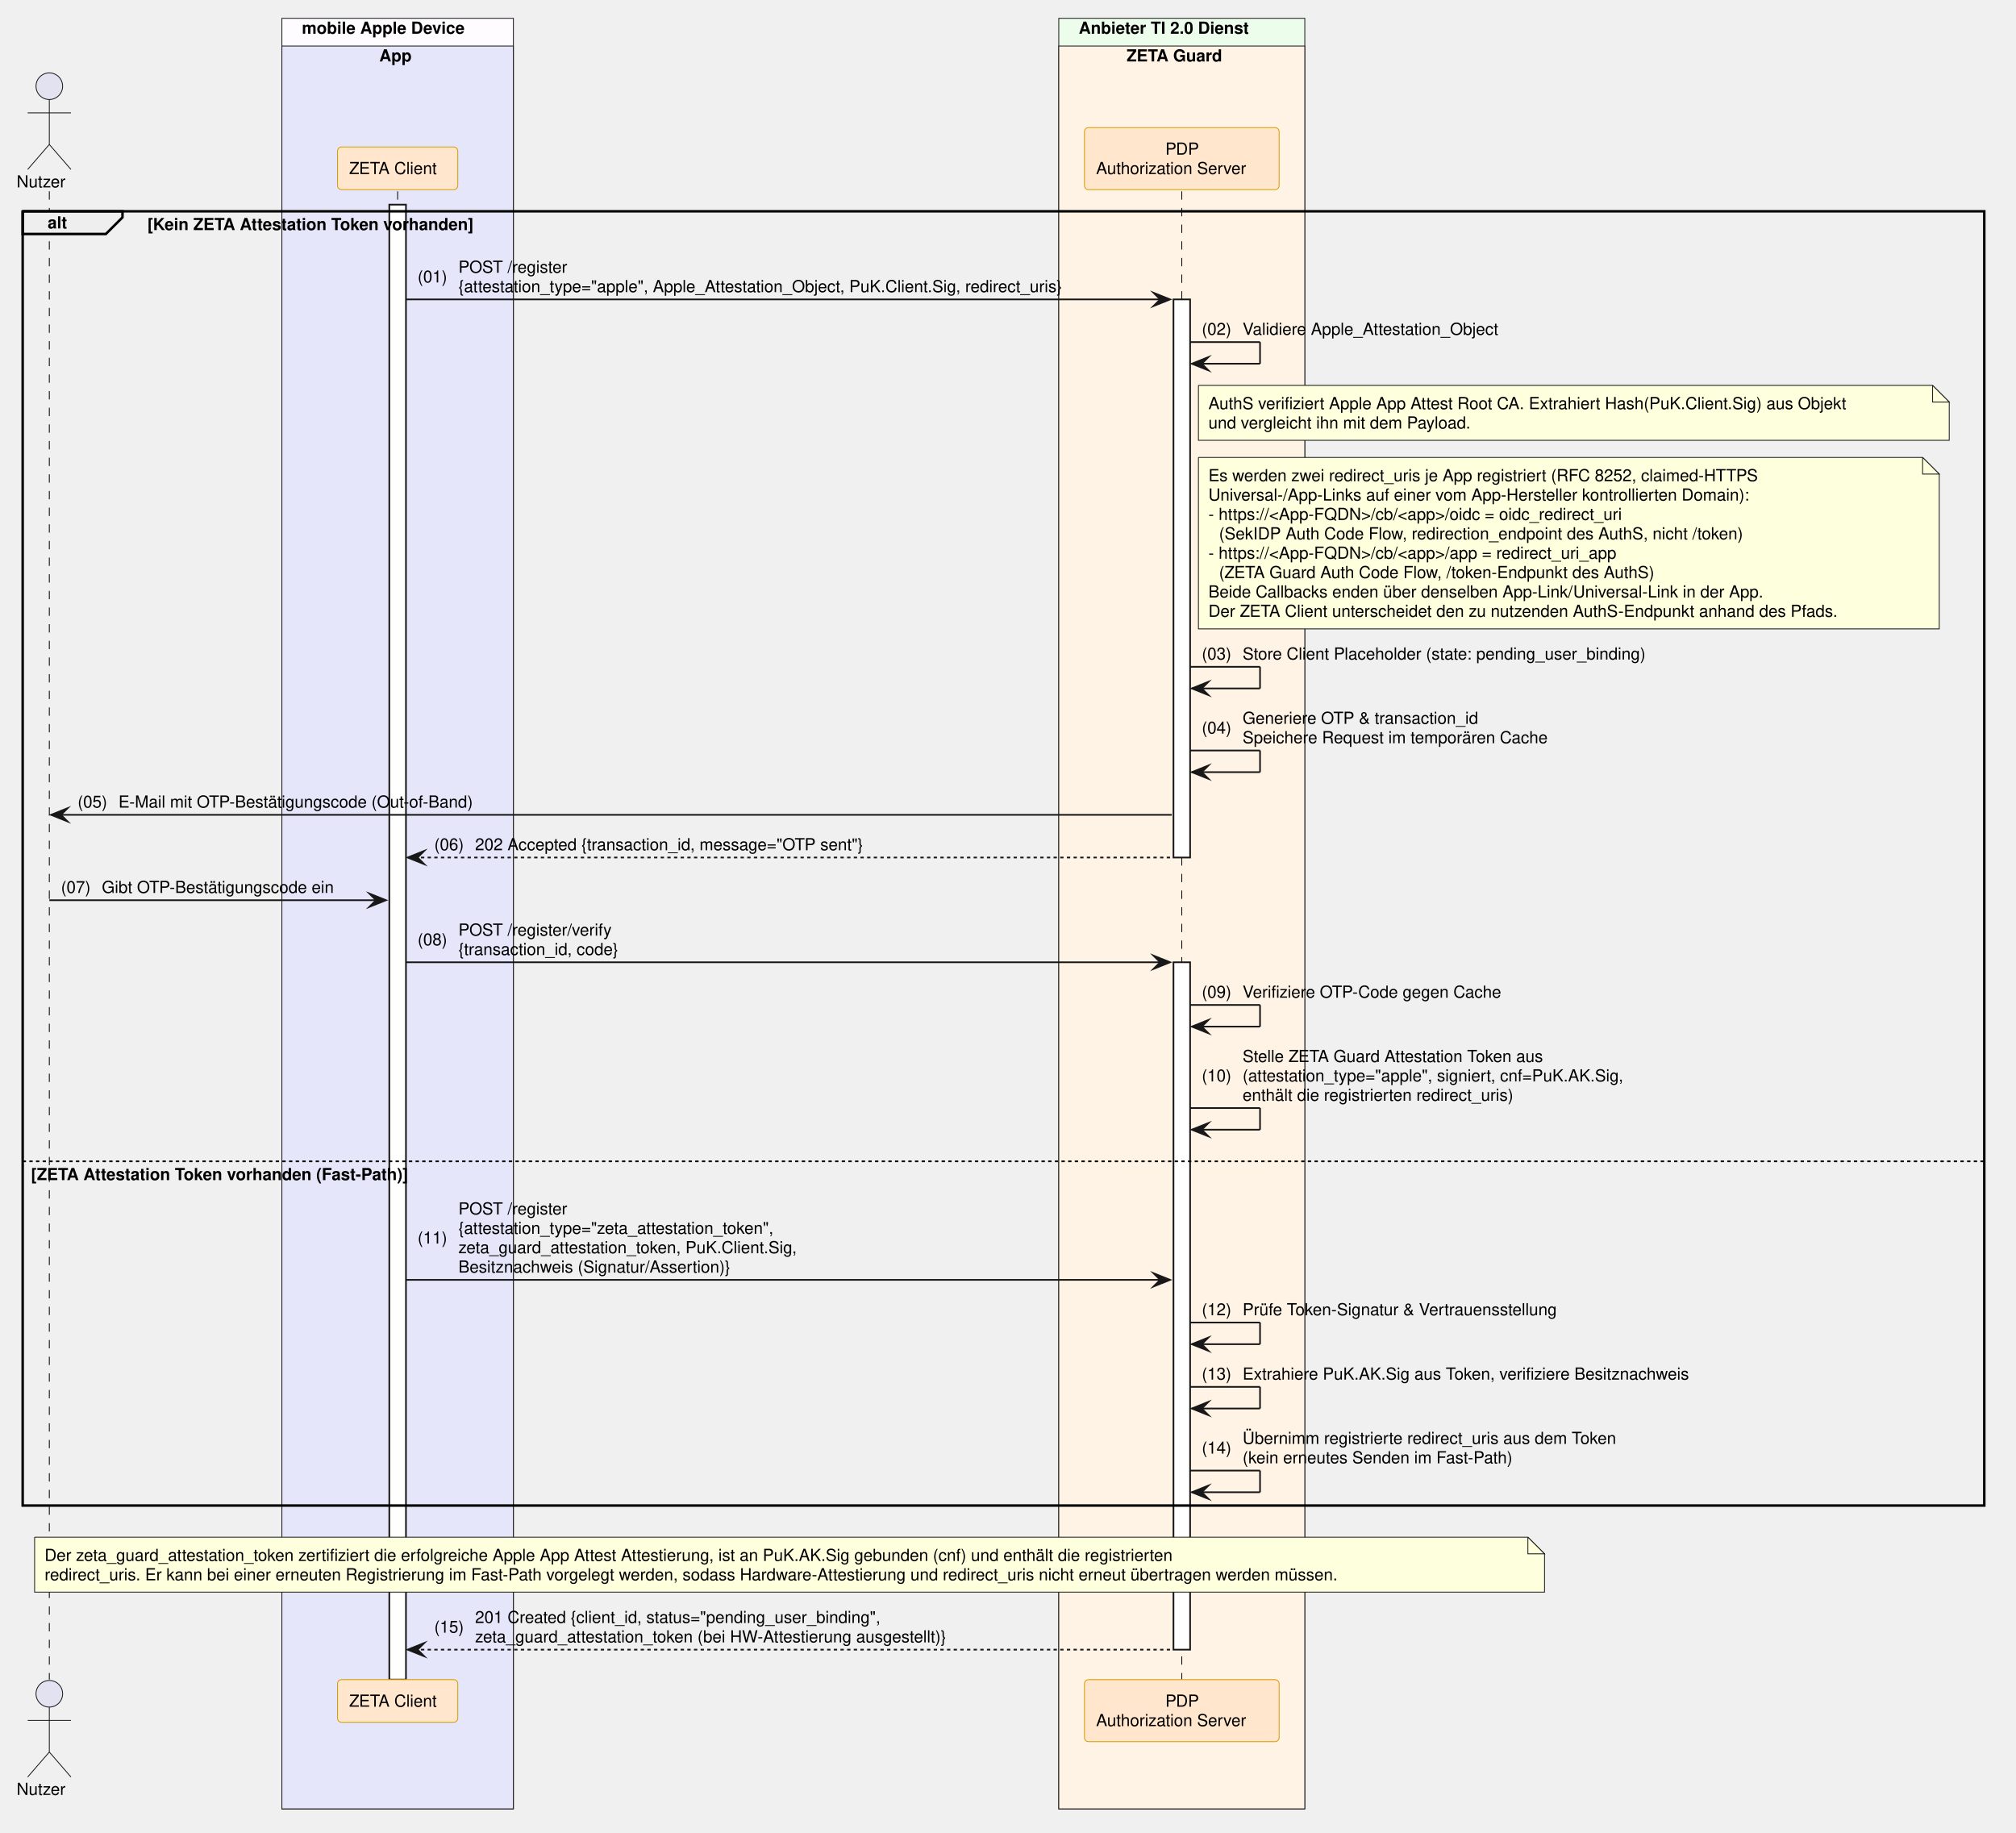
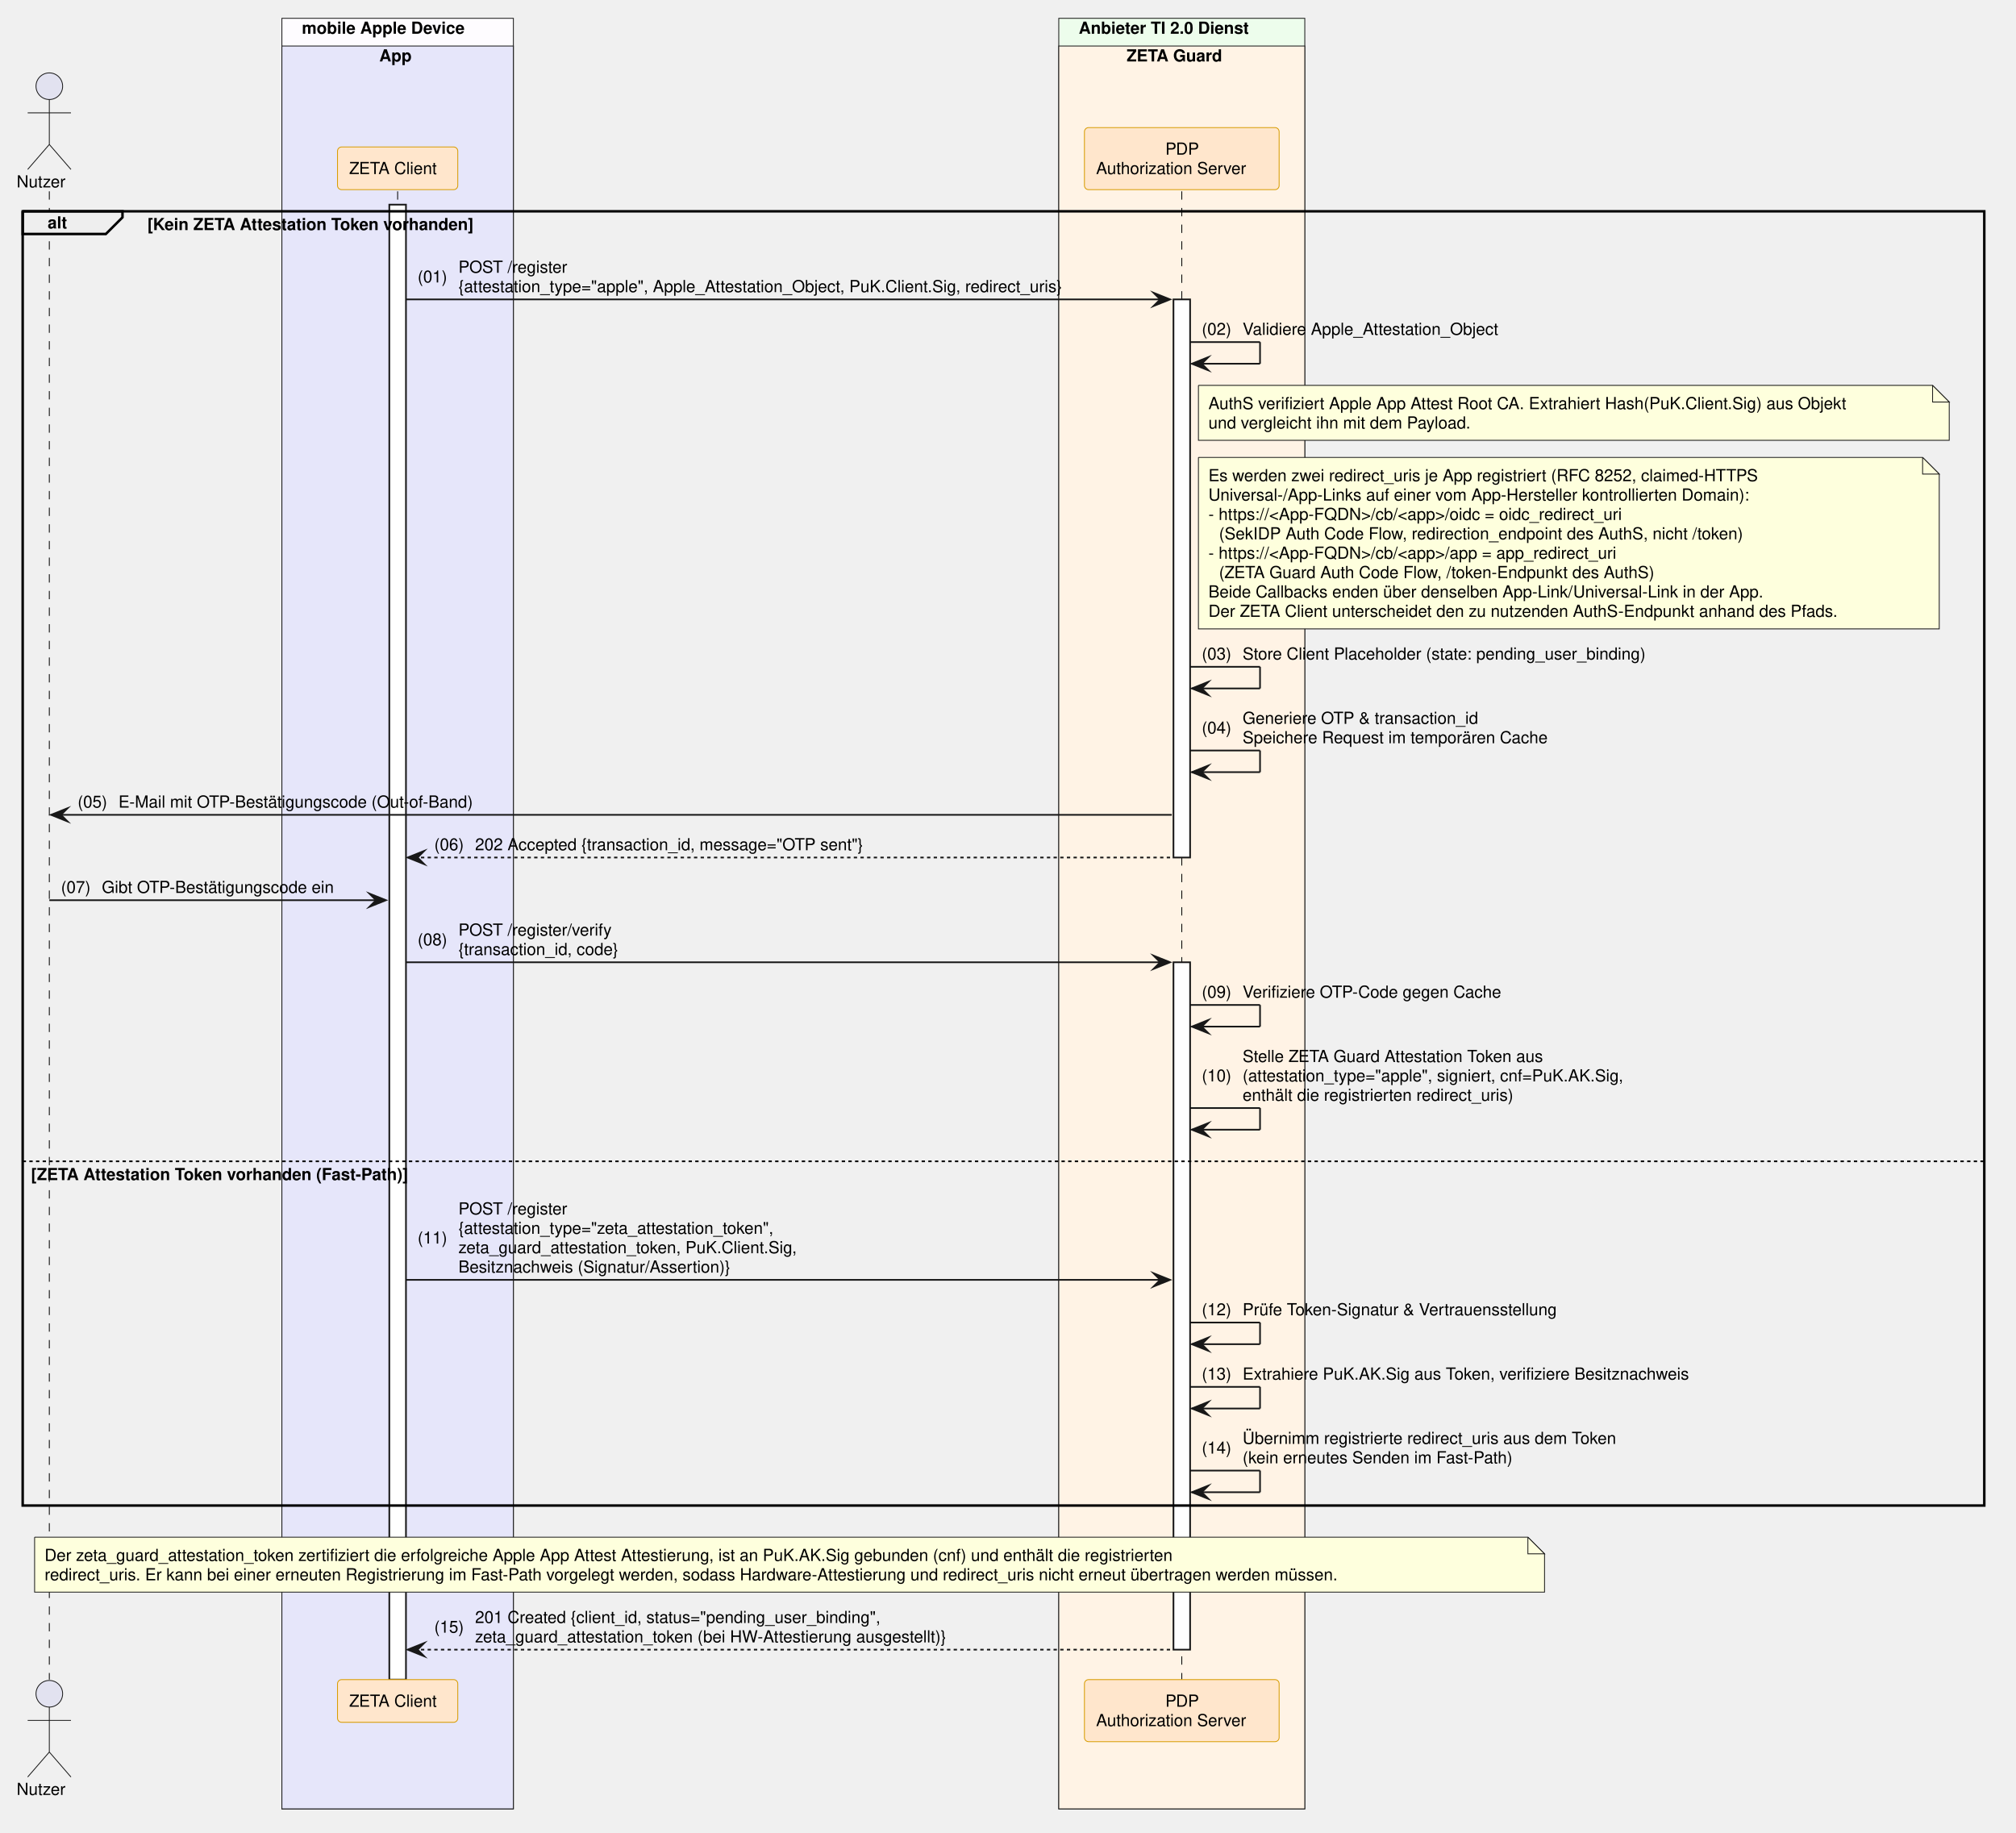
<svg xmlns="http://www.w3.org/2000/svg" contentStyleType="text/css" data-diagram-type="SEQUENCE" height="1101px" preserveAspectRatio="none" style="width:1211px;height:1101px;background:#FFFFFF;" version="1.1" viewBox="0 0 1211 1101" width="1211px" zoomAndPan="magnify">
  <defs />
  <g>
    <rect fill="#FEFCFF" height="1075.547" style="stroke:#181818;stroke-width:0.5;" width="139.054" x="169.334" y="11" />
    <text fill="#000000" font-family="Helvetica" font-size="10" font-weight="700" x="181.334" y="20.282">mobile Apple Device</text>
    <rect fill="#E6E6FA" height="1058.906" style="stroke:#181818;stroke-width:0.5;" width="139.054" x="169.334" y="27.641" />
    <text fill="#000000" font-family="Helvetica" font-size="10" font-weight="700" x="227.833" y="36.923">App</text>
    <rect fill="#EDFDEC" height="1075.547" style="stroke:#181818;stroke-width:0.5;" width="147.784" x="636.001" y="11" />
    <text fill="#000000" font-family="Helvetica" font-size="10" font-weight="700" x="648.001" y="20.282">Anbieter TI 2.0 Dienst</text>
    <rect fill="#FFF3E5" height="1058.906" style="stroke:#181818;stroke-width:0.5;" width="147.784" x="636.001" y="27.641" />
    <text fill="#000000" font-family="Helvetica" font-size="10" font-weight="700" x="676.749" y="36.923">ZETA Guard</text>
    <g>
      <rect fill="#000000" fill-opacity="0" height="893.984" width="8" x="26.126" y="114.922" />
      <line style="stroke:#000000;stroke-width:0.5;stroke-dasharray:5,5;" x1="29.626" x2="29.626" y1="114.922" y2="1008.906" />
    </g>
    <g>
      <rect fill="#000000" fill-opacity="0" height="893.984" width="8" x="235.361" y="114.922" />
      <line style="stroke:#000000;stroke-width:0.5;stroke-dasharray:5,5;" x1="238.861" x2="238.861" y1="114.922" y2="1008.906" />
    </g>
    <g>
      <rect fill="#FFFFFF" height="885.984" style="stroke:#181818;stroke-width:1;" width="10" x="233.861" y="122.922" />
    </g>
    <g>
      <rect fill="#000000" fill-opacity="0" height="893.984" width="8" x="706.394" y="114.922" />
      <line style="stroke:#000000;stroke-width:0.5;stroke-dasharray:5,5;" x1="709.894" x2="709.894" y1="114.922" y2="1008.906" />
    </g>
    <g>
      <rect fill="#FFFFFF" height="335.25" style="stroke:#181818;stroke-width:1;" width="10" x="704.894" y="179.844" />
    </g>
    <g>
      <rect fill="#FFFFFF" height="412.891" style="stroke:#181818;stroke-width:1;" width="10" x="704.894" y="578.016" />
    </g>
    <text fill="#000000" font-family="Helvetica" font-size="10" x="10" y="112.564">Nutzer</text>
    <ellipse cx="29.626" cy="51.781" fill="#E2E2F0" rx="8" ry="8" style="stroke:#181818;stroke-width:0.5;" />
    <path d="M29.626,59.781 L29.626,86.781 M16.626,67.781 L42.626,67.781 M29.626,86.781 L16.626,101.781 M29.626,86.781 L42.626,101.781" fill="none" style="stroke:#181818;stroke-width:0.5;" />
    <rect fill="#FFE6CC" height="25.641" rx="2.5" ry="2.5" style="stroke:#D79B00;stroke-width:0.5;" width="72.247" x="202.738" y="88.281" />
    <text fill="#000000" font-family="Helvetica" font-size="10" x="209.738" y="104.564">ZETA Client</text>
    <rect fill="#FFE6CC" height="37.281" rx="2.5" ry="2.5" style="stroke:#D79B00;stroke-width:0.5;" width="116.949" x="651.419" y="76.641" />
    <text fill="#000000" font-family="Helvetica" font-size="10" x="700.013" y="92.923">PDP</text>
    <text fill="#000000" font-family="Helvetica" font-size="10" x="658.419" y="104.564">Authorization Server</text>
    <text fill="#000000" font-family="Helvetica" font-size="10" x="10" y="1078.188">Nutzer</text>
    <ellipse cx="29.626" cy="1017.406" fill="#E2E2F0" rx="8" ry="8" style="stroke:#181818;stroke-width:0.5;" />
    <path d="M29.626,1025.406 L29.626,1052.406 M16.626,1033.406 L42.626,1033.406 M29.626,1052.406 L16.626,1067.406 M29.626,1052.406 L42.626,1067.406" fill="none" style="stroke:#181818;stroke-width:0.5;" />
    <rect fill="#FFE6CC" height="25.641" rx="2.5" ry="2.5" style="stroke:#D79B00;stroke-width:0.5;" width="72.247" x="202.738" y="1008.906" />
    <text fill="#000000" font-family="Helvetica" font-size="10" x="209.738" y="1025.188">ZETA Client</text>
    <rect fill="#FFE6CC" height="37.281" rx="2.5" ry="2.5" style="stroke:#D79B00;stroke-width:0.5;" width="116.949" x="651.419" y="1008.906" />
    <text fill="#000000" font-family="Helvetica" font-size="10" x="700.013" y="1025.188">PDP</text>
    <text fill="#000000" font-family="Helvetica" font-size="10" x="658.419" y="1036.829">Authorization Server</text>
    <path d="M13.626,126.922 L73.582,126.922 L73.582,130.562 L63.582,140.562 L13.626,140.562 L13.626,126.922" fill="#EEEEEE" style="stroke:#000000;stroke-width:1.5;" />
    <rect fill="none" height="777.422" style="stroke:#000000;stroke-width:1.5;" width="1178.326" x="13.626" y="126.922" />
    <text fill="#000000" font-family="Helvetica" font-size="10" font-weight="700" x="28.626" y="137.204">alt</text>
    <text fill="#000000" font-family="Helvetica" font-size="10" font-weight="700" x="88.582" y="138.204">[Kein ZETA Attestation Token vorhanden]</text>
    <line style="stroke:#000000;stroke-width:1;stroke-dasharray:2,2;" x1="13.626" x2="1191.952" y1="697.578" y2="697.578" />
    <text fill="#000000" font-family="Helvetica" font-size="10" font-weight="700" x="18.626" y="708.86">[ZETA Attestation Token vorhanden (Fast-Path)]</text>
    <polygon fill="#181818" points="692.894,175.844,702.894,179.844,692.894,183.844,696.894,179.844" style="stroke:#181818;stroke-width:1;stroke-linejoin:miter;stroke-miterlimit:10;" />
    <line style="stroke:#181818;stroke-width:1;" x1="243.861" x2="698.894" y1="179.844" y2="179.844" />
    <text fill="#000000" font-family="Helvetica" font-size="10" x="250.861" y="169.665">(01)</text>
    <text fill="#000000" font-family="Helvetica" font-size="10" x="275.389" y="163.845">POST /register</text>
    <text fill="#000000" font-family="Helvetica" font-size="10" x="275.389" y="175.485">{attestation_type="apple", Apple_Attestation_Object, PuK.Client.Sig, redirect_uris}</text>
    <line style="stroke:#181818;stroke-width:1;" x1="714.894" x2="756.894" y1="205.484" y2="205.484" />
    <line style="stroke:#181818;stroke-width:1;" x1="756.894" x2="756.894" y1="205.484" y2="218.484" />
    <line style="stroke:#181818;stroke-width:1;" x1="715.894" x2="756.894" y1="218.484" y2="218.484" />
    <polygon fill="#181818" points="725.894,214.484,715.894,218.484,725.894,222.484,721.894,218.484" style="stroke:#181818;stroke-width:1;stroke-linejoin:miter;stroke-miterlimit:10;" />
    <text fill="#000000" font-family="Helvetica" font-size="10" x="721.894" y="201.126">(02)</text>
    <text fill="#000000" font-family="Helvetica" font-size="10" x="746.421" y="201.126">Validiere Apple_Attestation_Object</text>
    <path d="M719.894,231.484 L719.894,264.484 L1170.894,264.484 L1170.894,241.484 L1160.894,231.484 L719.894,231.484" fill="#FEFFDD" style="stroke:#181818;stroke-width:0.5;" />
    <path d="M1160.894,231.484 L1160.894,241.484 L1170.894,241.484 L1160.894,231.484" fill="#FEFFDD" style="stroke:#181818;stroke-width:0.5;" />
    <text fill="#000000" font-family="Helvetica" font-size="10" x="725.894" y="245.767">AuthS verifiziert Apple App Attest Root CA. Extrahiert Hash(PuK.Client.Sig) aus Objekt</text>
    <text fill="#000000" font-family="Helvetica" font-size="10" x="725.894" y="257.407">und vergleicht ihn mit dem Payload.</text>
    <path d="M719.894,274.766 L719.894,377.766 L1164.894,377.766 L1164.894,284.766 L1154.894,274.766 L719.894,274.766" fill="#FEFFDD" style="stroke:#181818;stroke-width:0.5;" />
    <path d="M1154.894,274.766 L1154.894,284.766 L1164.894,284.766 L1154.894,274.766" fill="#FEFFDD" style="stroke:#181818;stroke-width:0.5;" />
    <text fill="#000000" font-family="Helvetica" font-size="10" x="725.894" y="289.048">Es werden zwei redirect_uris je App registriert (RFC 8252, claimed-HTTPS</text>
    <text fill="#000000" font-family="Helvetica" font-size="10" x="725.894" y="300.688">Universal-/App-Links auf einer vom App-Hersteller kontrollierten Domain):</text>
    <text fill="#000000" font-family="Helvetica" font-size="10" x="725.894" y="312.329">- https://&lt;App-FQDN&gt;/cb/&lt;app&gt;/oidc = oidc_redirect_uri</text>
    <text fill="#000000" font-family="Helvetica" font-size="10" x="732.251" y="323.97">(SekIDP Auth Code Flow, redirection_endpoint des AuthS, nicht /token)</text>
-     <text fill="#000000" font-family="Helvetica" font-size="10" x="725.894" y="335.61">- https://&lt;App-FQDN&gt;/cb/&lt;app&gt;/app = redirect_uri_app</text>
+     <text fill="#000000" font-family="Helvetica" font-size="10" x="725.894" y="335.61">- https://&lt;App-FQDN&gt;/cb/&lt;app&gt;/app = app_redirect_uri</text>
    <text fill="#000000" font-family="Helvetica" font-size="10" x="732.251" y="347.251">(ZETA Guard Auth Code Flow, /token-Endpunkt des AuthS)</text>
    <text fill="#000000" font-family="Helvetica" font-size="10" x="725.894" y="358.892">Beide Callbacks enden über denselben App-Link/Universal-Link in der App.</text>
    <text fill="#000000" font-family="Helvetica" font-size="10" x="725.894" y="370.532">Der ZETA Client unterscheidet den zu nutzenden AuthS-Endpunkt anhand des Pfads.</text>
    <line style="stroke:#181818;stroke-width:1;" x1="714.894" x2="756.894" y1="400.531" y2="400.531" />
    <line style="stroke:#181818;stroke-width:1;" x1="756.894" x2="756.894" y1="400.531" y2="413.531" />
    <line style="stroke:#181818;stroke-width:1;" x1="715.894" x2="756.894" y1="413.531" y2="413.531" />
    <polygon fill="#181818" points="725.894,409.531,715.894,413.531,725.894,417.531,721.894,413.531" style="stroke:#181818;stroke-width:1;stroke-linejoin:miter;stroke-miterlimit:10;" />
    <text fill="#000000" font-family="Helvetica" font-size="10" x="721.894" y="396.173">(03)</text>
    <text fill="#000000" font-family="Helvetica" font-size="10" x="746.421" y="396.173">Store Client Placeholder (state: pending_user_binding)</text>
    <line style="stroke:#181818;stroke-width:1;" x1="714.894" x2="756.894" y1="450.812" y2="450.812" />
    <line style="stroke:#181818;stroke-width:1;" x1="756.894" x2="756.894" y1="450.812" y2="463.812" />
    <line style="stroke:#181818;stroke-width:1;" x1="715.894" x2="756.894" y1="463.812" y2="463.812" />
    <polygon fill="#181818" points="725.894,459.812,715.894,463.812,725.894,467.812,721.894,463.812" style="stroke:#181818;stroke-width:1;stroke-linejoin:miter;stroke-miterlimit:10;" />
    <text fill="#000000" font-family="Helvetica" font-size="10" x="721.894" y="440.634">(04)</text>
    <text fill="#000000" font-family="Helvetica" font-size="10" x="746.421" y="434.813">Generiere OTP &amp; transaction_id</text>
    <text fill="#000000" font-family="Helvetica" font-size="10" x="746.421" y="446.454">Speichere Request im temporären Cache</text>
    <polygon fill="#181818" points="40.626,485.453,30.626,489.453,40.626,493.453,36.626,489.453" style="stroke:#181818;stroke-width:1;stroke-linejoin:miter;stroke-miterlimit:10;" />
    <line style="stroke:#181818;stroke-width:1;" x1="34.626" x2="703.894" y1="489.453" y2="489.453" />
    <text fill="#000000" font-family="Helvetica" font-size="10" x="46.626" y="485.095">(05)</text>
    <text fill="#000000" font-family="Helvetica" font-size="10" x="71.153" y="485.095">E-Mail mit OTP-Bestätigungscode (Out-of-Band)</text>
    <polygon fill="#181818" points="254.861,511.094,244.861,515.094,254.861,519.094,250.861,515.094" style="stroke:#181818;stroke-width:1;stroke-linejoin:miter;stroke-miterlimit:10;" />
    <line style="stroke:#181818;stroke-width:1;stroke-dasharray:2,2;" x1="248.861" x2="703.894" y1="515.094" y2="515.094" />
    <text fill="#000000" font-family="Helvetica" font-size="10" x="260.861" y="510.735">(06)</text>
    <text fill="#000000" font-family="Helvetica" font-size="10" x="285.389" y="510.735">202 Accepted {transaction_id, message="OTP sent"}</text>
    <polygon fill="#181818" points="221.861,536.734,231.861,540.734,221.861,544.734,225.861,540.734" style="stroke:#181818;stroke-width:1;stroke-linejoin:miter;stroke-miterlimit:10;" />
    <line style="stroke:#181818;stroke-width:1;" x1="29.626" x2="227.861" y1="540.734" y2="540.734" />
    <text fill="#000000" font-family="Helvetica" font-size="10" x="36.626" y="536.376">(07)</text>
    <text fill="#000000" font-family="Helvetica" font-size="10" x="61.153" y="536.376">Gibt OTP-Bestätigungscode ein</text>
    <polygon fill="#181818" points="692.894,574.016,702.894,578.016,692.894,582.016,696.894,578.016" style="stroke:#181818;stroke-width:1;stroke-linejoin:miter;stroke-miterlimit:10;" />
    <line style="stroke:#181818;stroke-width:1;" x1="243.861" x2="698.894" y1="578.016" y2="578.016" />
    <text fill="#000000" font-family="Helvetica" font-size="10" x="250.861" y="567.837">(08)</text>
    <text fill="#000000" font-family="Helvetica" font-size="10" x="275.389" y="562.017">POST /register/verify</text>
    <text fill="#000000" font-family="Helvetica" font-size="10" x="275.389" y="573.657">{transaction_id, code}</text>
    <line style="stroke:#181818;stroke-width:1;" x1="714.894" x2="756.894" y1="603.656" y2="603.656" />
    <line style="stroke:#181818;stroke-width:1;" x1="756.894" x2="756.894" y1="603.656" y2="616.656" />
    <line style="stroke:#181818;stroke-width:1;" x1="715.894" x2="756.894" y1="616.656" y2="616.656" />
    <polygon fill="#181818" points="725.894,612.656,715.894,616.656,725.894,620.656,721.894,616.656" style="stroke:#181818;stroke-width:1;stroke-linejoin:miter;stroke-miterlimit:10;" />
    <text fill="#000000" font-family="Helvetica" font-size="10" x="721.894" y="599.298">(09)</text>
    <text fill="#000000" font-family="Helvetica" font-size="10" x="746.421" y="599.298">Verifiziere OTP-Code gegen Cache</text>
    <line style="stroke:#181818;stroke-width:1;" x1="714.894" x2="756.894" y1="665.578" y2="665.578" />
    <line style="stroke:#181818;stroke-width:1;" x1="756.894" x2="756.894" y1="665.578" y2="678.578" />
    <line style="stroke:#181818;stroke-width:1;" x1="715.894" x2="756.894" y1="678.578" y2="678.578" />
    <polygon fill="#181818" points="725.894,674.578,715.894,678.578,725.894,682.578,721.894,678.578" style="stroke:#181818;stroke-width:1;stroke-linejoin:miter;stroke-miterlimit:10;" />
    <text fill="#000000" font-family="Helvetica" font-size="10" x="721.894" y="649.579">(10)</text>
    <text fill="#000000" font-family="Helvetica" font-size="10" x="746.421" y="637.938">Stelle ZETA Guard Attestation Token aus</text>
    <text fill="#000000" font-family="Helvetica" font-size="10" x="746.421" y="649.579">(attestation_type="apple", signiert, cnf=PuK.AK.Sig,</text>
    <text fill="#000000" font-family="Helvetica" font-size="10" x="746.421" y="661.22">enthält die registrierten redirect_uris)</text>
    <polygon fill="#181818" points="692.894,764.781,702.894,768.781,692.894,772.781,696.894,768.781" style="stroke:#181818;stroke-width:1;stroke-linejoin:miter;stroke-miterlimit:10;" />
    <line style="stroke:#181818;stroke-width:1;" x1="243.861" x2="698.894" y1="768.781" y2="768.781" />
    <text fill="#000000" font-family="Helvetica" font-size="10" x="250.861" y="746.962">(11)</text>
    <text fill="#000000" font-family="Helvetica" font-size="10" x="275.389" y="729.501">POST /register</text>
    <text fill="#000000" font-family="Helvetica" font-size="10" x="275.389" y="741.142">{attestation_type="zeta_attestation_token",</text>
    <text fill="#000000" font-family="Helvetica" font-size="10" x="275.389" y="752.782">zeta_guard_attestation_token, PuK.Client.Sig,</text>
    <text fill="#000000" font-family="Helvetica" font-size="10" x="275.389" y="764.423">Besitznachweis (Signatur/Assertion)}</text>
    <line style="stroke:#181818;stroke-width:1;" x1="714.894" x2="756.894" y1="794.422" y2="794.422" />
    <line style="stroke:#181818;stroke-width:1;" x1="756.894" x2="756.894" y1="794.422" y2="807.422" />
    <line style="stroke:#181818;stroke-width:1;" x1="715.894" x2="756.894" y1="807.422" y2="807.422" />
    <polygon fill="#181818" points="725.894,803.422,715.894,807.422,725.894,811.422,721.894,807.422" style="stroke:#181818;stroke-width:1;stroke-linejoin:miter;stroke-miterlimit:10;" />
    <text fill="#000000" font-family="Helvetica" font-size="10" x="721.894" y="790.063">(12)</text>
    <text fill="#000000" font-family="Helvetica" font-size="10" x="746.421" y="790.063">Prüfe Token-Signatur &amp; Vertrauensstellung</text>
    <line style="stroke:#181818;stroke-width:1;" x1="714.894" x2="756.894" y1="833.062" y2="833.062" />
    <line style="stroke:#181818;stroke-width:1;" x1="756.894" x2="756.894" y1="833.062" y2="846.062" />
    <line style="stroke:#181818;stroke-width:1;" x1="715.894" x2="756.894" y1="846.062" y2="846.062" />
    <polygon fill="#181818" points="725.894,842.062,715.894,846.062,725.894,850.062,721.894,846.062" style="stroke:#181818;stroke-width:1;stroke-linejoin:miter;stroke-miterlimit:10;" />
    <text fill="#000000" font-family="Helvetica" font-size="10" x="721.894" y="828.704">(13)</text>
    <text fill="#000000" font-family="Helvetica" font-size="10" x="746.421" y="828.704">Extrahiere PuK.AK.Sig aus Token, verifiziere Besitznachweis</text>
    <line style="stroke:#181818;stroke-width:1;" x1="714.894" x2="756.894" y1="883.344" y2="883.344" />
    <line style="stroke:#181818;stroke-width:1;" x1="756.894" x2="756.894" y1="883.344" y2="896.344" />
    <line style="stroke:#181818;stroke-width:1;" x1="715.894" x2="756.894" y1="896.344" y2="896.344" />
    <polygon fill="#181818" points="725.894,892.344,715.894,896.344,725.894,900.344,721.894,896.344" style="stroke:#181818;stroke-width:1;stroke-linejoin:miter;stroke-miterlimit:10;" />
    <text fill="#000000" font-family="Helvetica" font-size="10" x="721.894" y="873.165">(14)</text>
    <text fill="#000000" font-family="Helvetica" font-size="10" x="746.421" y="867.345">Übernimm registrierte redirect_uris aus dem Token</text>
    <text fill="#000000" font-family="Helvetica" font-size="10" x="746.421" y="878.985">(kein erneutes Senden im Fast-Path)</text>
    <path d="M20.791,923.344 L20.791,956.344 L927.792,956.344 L927.792,933.344 L917.792,923.344 L20.791,923.344" fill="#FEFFDD" style="stroke:#181818;stroke-width:0.5;" />
    <path d="M917.792,923.344 L917.792,933.344 L927.792,933.344 L917.792,923.344" fill="#FEFFDD" style="stroke:#181818;stroke-width:0.5;" />
    <text fill="#000000" font-family="Helvetica" font-size="10" x="26.791" y="937.626">Der zeta_guard_attestation_token zertifiziert die erfolgreiche Apple App Attest Attestierung, ist an PuK.AK.Sig gebunden (cnf) und enthält die registrierten</text>
    <text fill="#000000" font-family="Helvetica" font-size="10" x="26.791" y="949.267">redirect_uris. Er kann bei einer erneuten Registrierung im Fast-Path vorgelegt werden, sodass Hardware-Attestierung und redirect_uris nicht erneut übertragen werden müssen.</text>
    <polygon fill="#181818" points="254.861,986.906,244.861,990.906,254.861,994.906,250.861,990.906" style="stroke:#181818;stroke-width:1;stroke-linejoin:miter;stroke-miterlimit:10;" />
    <line style="stroke:#181818;stroke-width:1;stroke-dasharray:2,2;" x1="248.861" x2="703.894" y1="990.906" y2="990.906" />
    <text fill="#000000" font-family="Helvetica" font-size="10" x="260.861" y="980.727">(15)</text>
    <text fill="#000000" font-family="Helvetica" font-size="10" x="285.389" y="974.907">201 Created {client_id, status="pending_user_binding",</text>
    <text fill="#000000" font-family="Helvetica" font-size="10" x="285.389" y="986.548">zeta_guard_attestation_token (bei HW-Attestierung ausgestellt)}</text>
  </g>
</svg>
